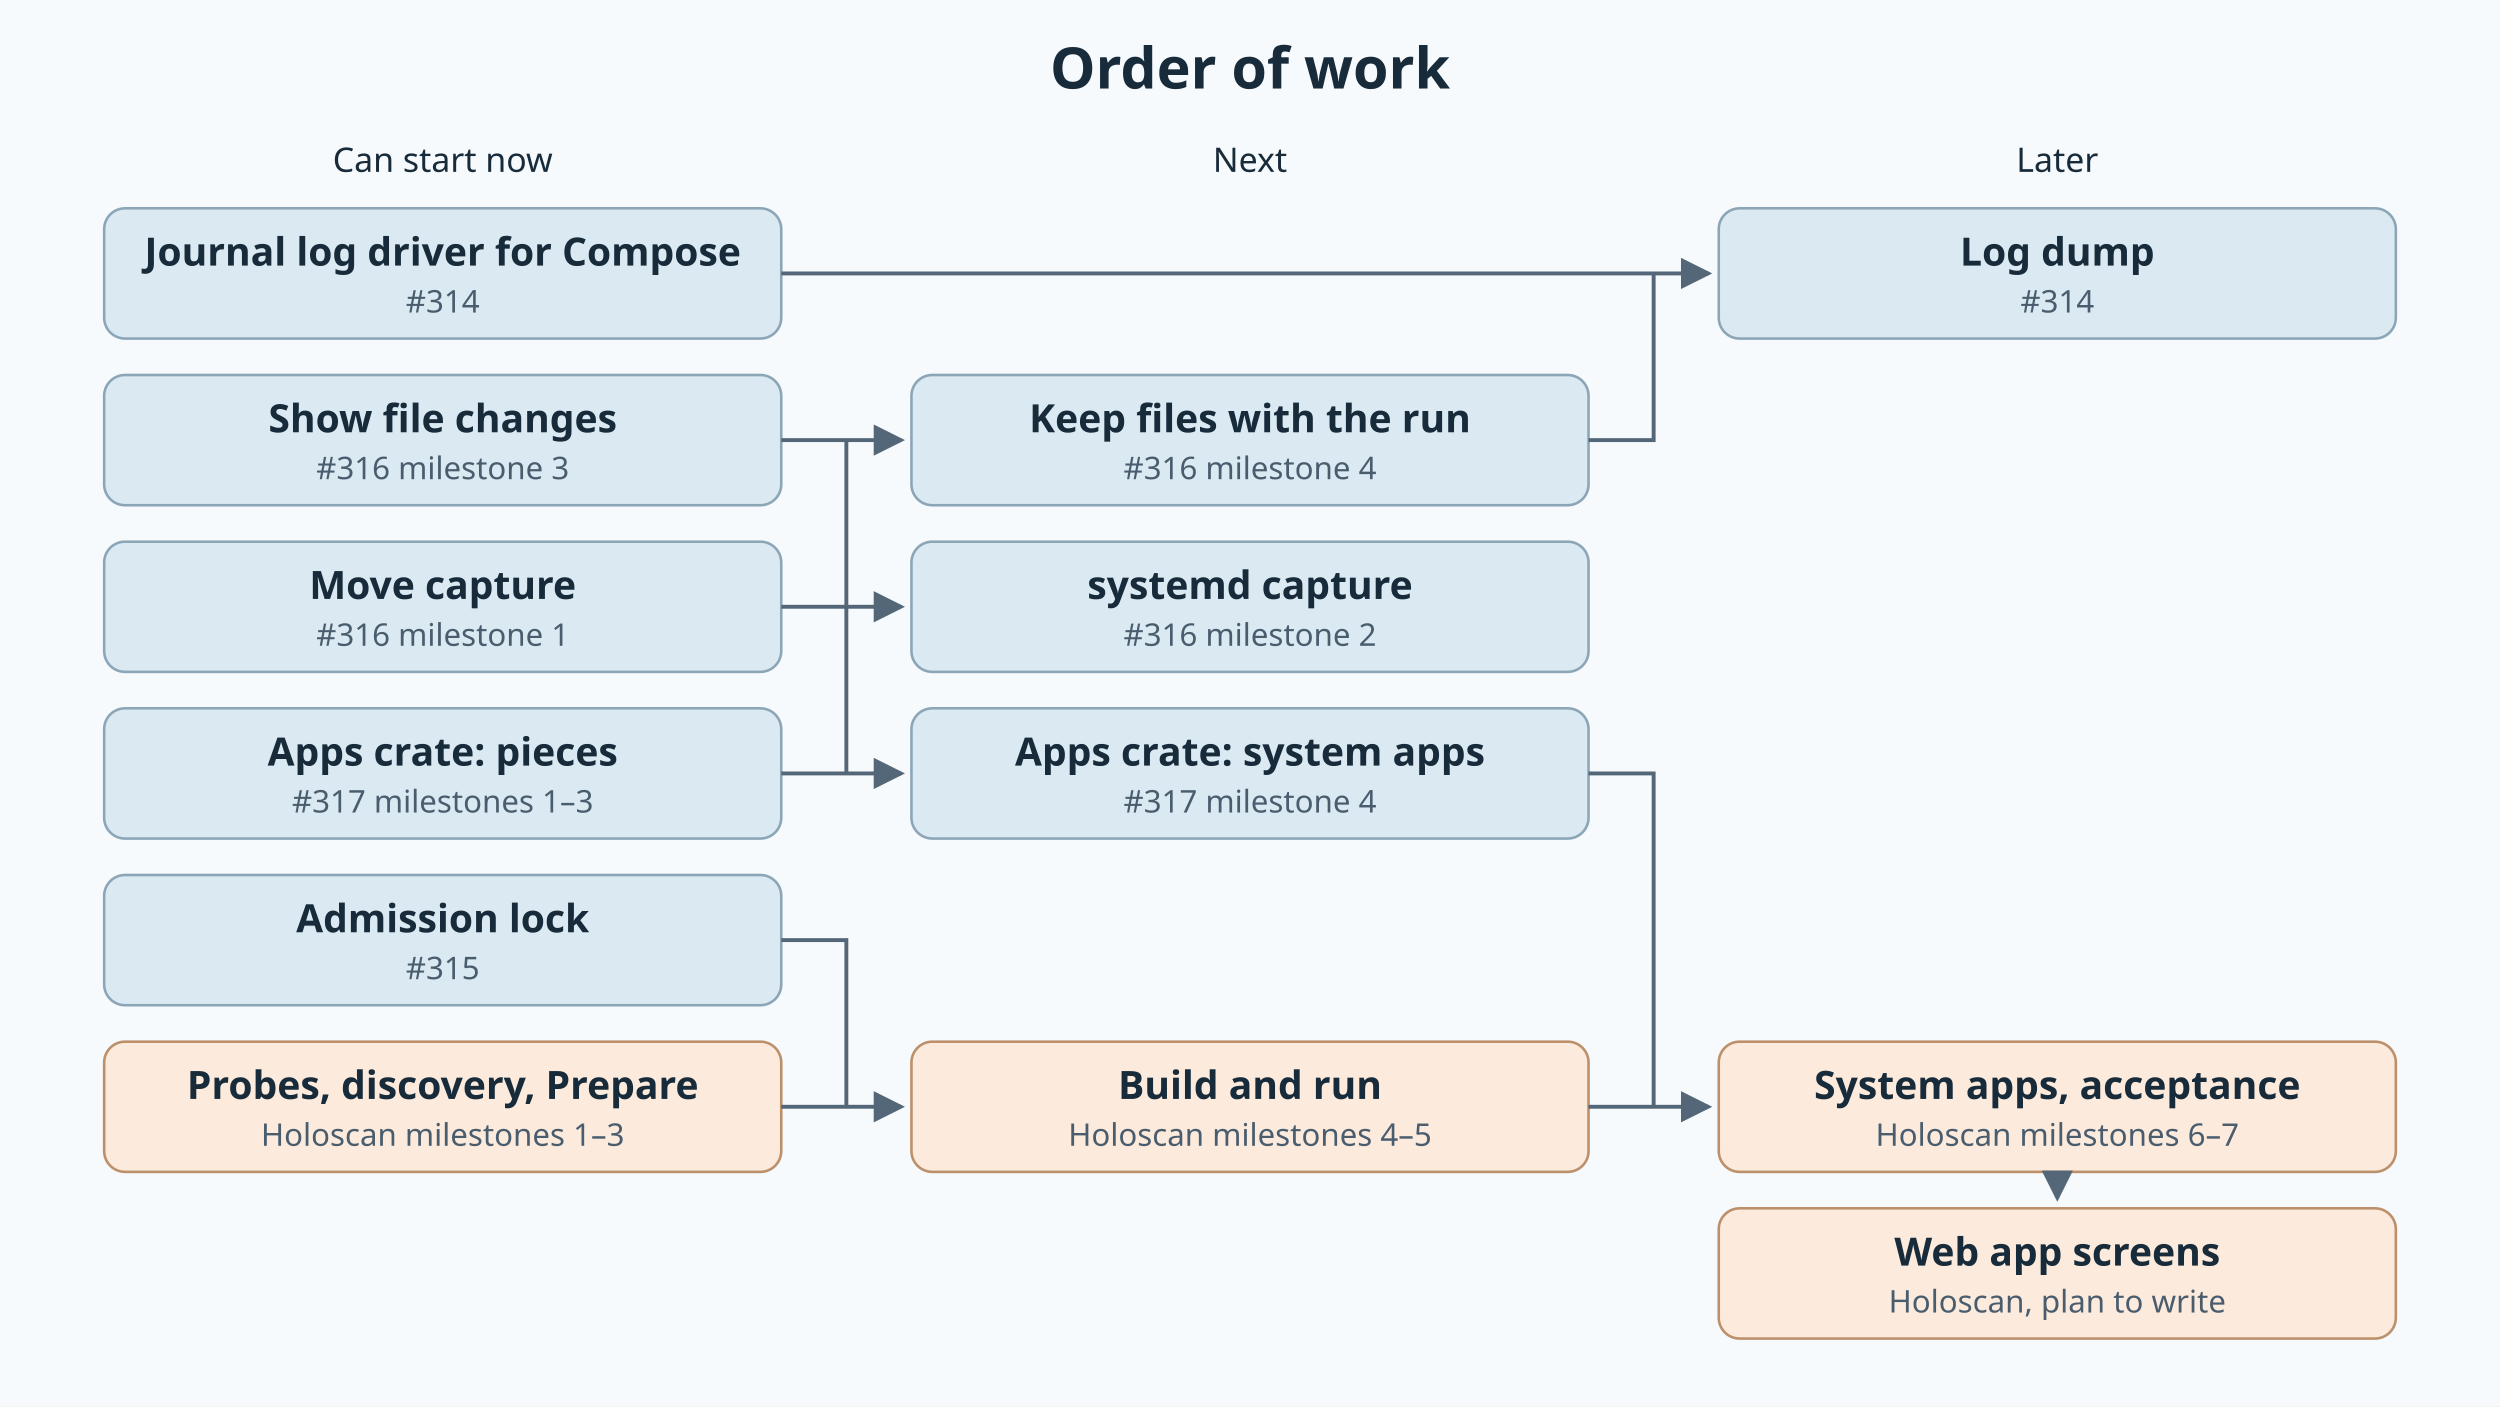
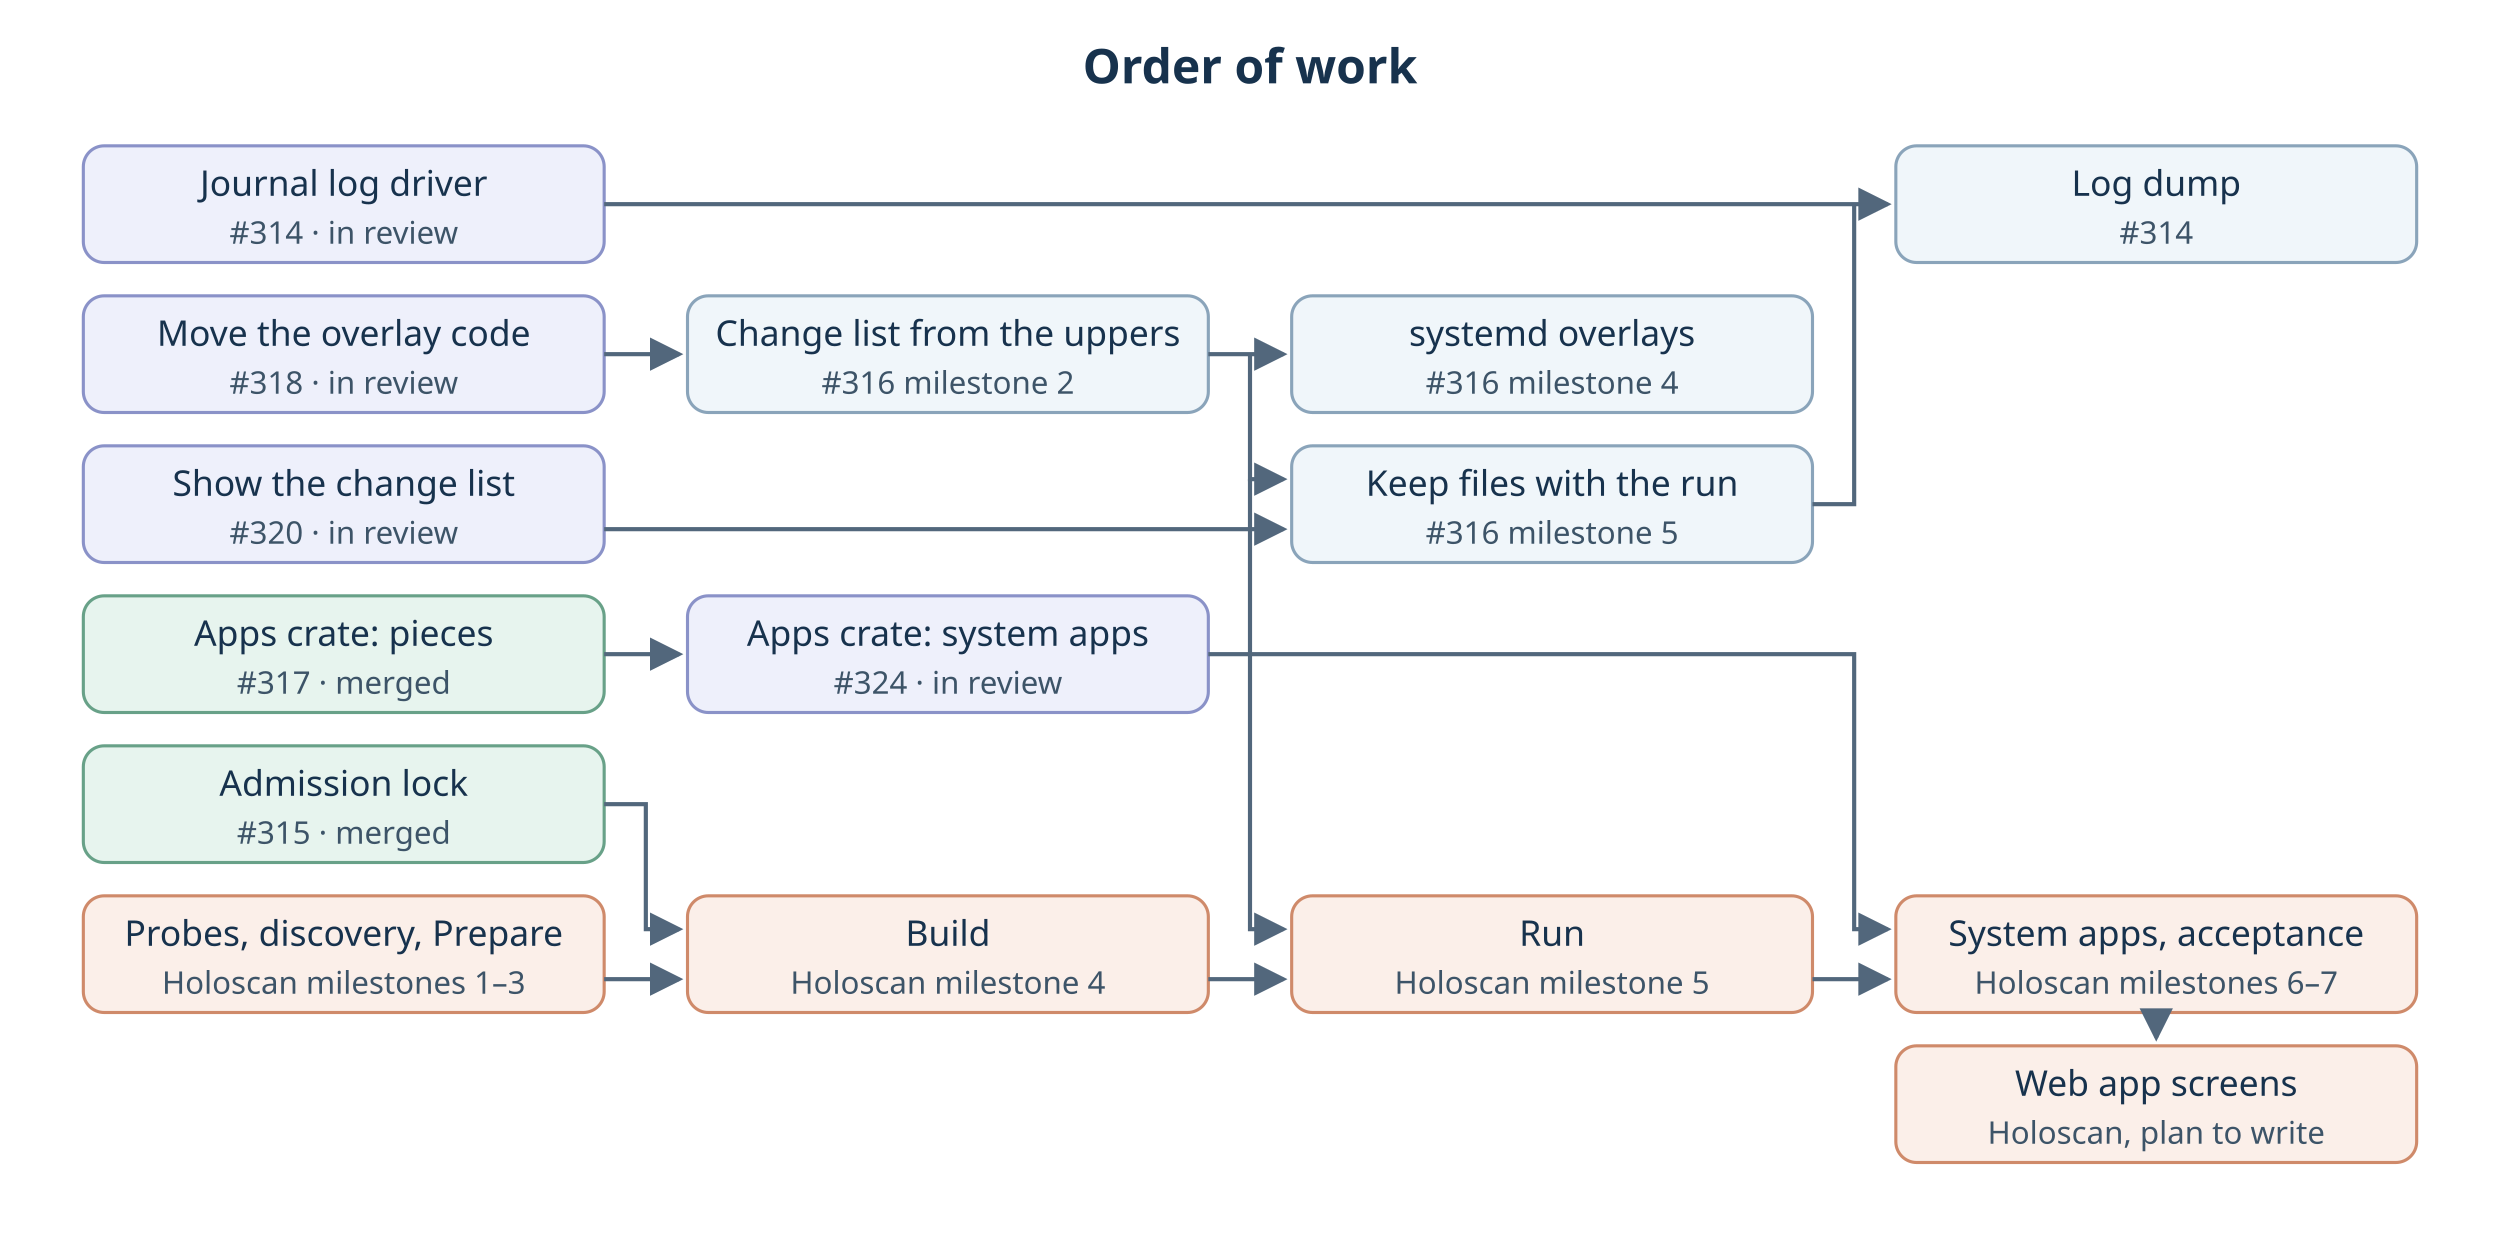
- <svg xmlns="http://www.w3.org/2000/svg" width="960" height="540" viewBox="0 0 960 540" role="img" aria-labelledby="title desc">
+ <svg xmlns="http://www.w3.org/2000/svg" width="1200" height="600" viewBox="0 0 1200 600" role="img" aria-labelledby="title desc">
  <defs>
-     <marker id="arrow" markerWidth="9" markerHeight="9" refX="7" refY="4" orient="auto">
-       <path d="M0,0 L8,4 L0,8" fill="#536779" />
+     <marker id="arrow" markerWidth="8" markerHeight="8" refX="7" refY="4" orient="auto">
+       <path d="M0 0 L8 4 L0 8Z" fill="#52677c" />
    </marker>
  </defs>
-   <rect width="960" height="540" fill="#f7fafc" />
-   <g font-family="sans-serif" fill="#182b3a" text-anchor="middle">
-     <text x="480" y="34" font-size="22" font-weight="600">Order of work</text>
-     <g font-size="13">
-       <text x="170" y="66">Can start now</text>
-       <text x="480" y="66">Next</text>
-       <text x="790" y="66">Later</text>
-     </g>
-     <g fill="#dbeaf2" stroke="#8ca6b8">
-       <rect x="40" y="80" width="260" height="50" rx="8" />
-       <rect x="660" y="80" width="260" height="50" rx="8" />
-       <rect x="40" y="144" width="260" height="50" rx="8" />
-       <rect x="350" y="144" width="260" height="50" rx="8" />
-       <rect x="40" y="208" width="260" height="50" rx="8" />
-       <rect x="350" y="208" width="260" height="50" rx="8" />
-       <rect x="40" y="272" width="260" height="50" rx="8" />
-       <rect x="350" y="272" width="260" height="50" rx="8" />
-       <rect x="40" y="336" width="260" height="50" rx="8" />
-     </g>
-     <g fill="#fcebdc" stroke="#bc906b">
-       <rect x="40" y="400" width="260" height="50" rx="8" />
-       <rect x="350" y="400" width="260" height="50" rx="8" />
-       <rect x="660" y="400" width="260" height="50" rx="8" />
-       <rect x="660" y="464" width="260" height="50" rx="8" />
-     </g>
-     <g font-size="15" font-weight="600">
-       <text x="170" y="102">Journal log driver for Compose</text>
-       <text x="790" y="102">Log dump</text>
-       <text x="170" y="166">Show file changes</text>
-       <text x="480" y="166">Keep files with the run</text>
-       <text x="170" y="230">Move capture</text>
-       <text x="480" y="230">systemd capture</text>
-       <text x="170" y="294">Apps crate: pieces</text>
-       <text x="480" y="294">Apps crate: system apps</text>
-       <text x="170" y="358">Admission lock</text>
-       <text x="170" y="422">Probes, discovery, Prepare</text>
-       <text x="480" y="422">Build and run</text>
-       <text x="790" y="422">System apps, acceptance</text>
-       <text x="790" y="486">Web app screens</text>
-     </g>
-     <g font-size="12" fill="#4a5d6e">
-       <text x="170" y="120">#314</text>
-       <text x="790" y="120">#314</text>
-       <text x="170" y="184">#316 milestone 3</text>
-       <text x="480" y="184">#316 milestone 4</text>
-       <text x="170" y="248">#316 milestone 1</text>
-       <text x="480" y="248">#316 milestone 2</text>
-       <text x="170" y="312">#317 milestones 1–3</text>
-       <text x="480" y="312">#317 milestone 4</text>
-       <text x="170" y="376">#315</text>
-       <text x="170" y="440">Holoscan milestones 1–3</text>
-       <text x="480" y="440">Holoscan milestones 4–5</text>
-       <text x="790" y="440">Holoscan milestones 6–7</text>
-       <text x="790" y="504">Holoscan, plan to write</text>
-     </g>
-     <g fill="none" stroke="#536779" stroke-width="1.5" marker-end="url(#arrow)">
-       <path d="M300 105 H656" />
-       <path d="M300 169 H346" />
-       <path d="M300 233 H346" />
-       <path d="M300 297 H346" />
-       <path d="M300 425 H346" />
-       <path d="M610 425 H656" />
-       <path d="M790 450 V460" />
-     </g>
-     <g fill="none" stroke="#536779" stroke-width="1.5">
-       <path d="M325 169 V297" />
-       <path d="M610 169 H635 V105" />
-       <path d="M610 297 H635 V425" />
-       <path d="M300 361 H325 V425" />
-     </g>
-   </g>
+   <style>text{font:17px sans-serif;fill:#17324d;text-anchor:middle}.title{font-size:23px;font-weight:600}.label{font-size:15px;fill:#3d5468}.base{fill:#f0f6fa;stroke:#8aa4ba;stroke-width:1.5}.declare{fill:#eef0fb;stroke:#8a92c8;stroke-width:1.5}.overlay{fill:#e7f4ee;stroke:#68a188;stroke-width:1.5}.upper{fill:#fbefe9;stroke:#cf8a6a;stroke-width:1.5}.line{fill:none;stroke:#52677c;stroke-width:2;marker-end:url(#arrow)}.join{fill:none;stroke:#52677c;stroke-width:2}</style>
+   <rect width="1200" height="600" fill="white" />
+   <text x="600" y="40" class="title">Order of work</text>
+   <rect x="40" y="70" width="250" height="56" rx="10" class="declare" />
+   <text x="165.0" y="94.0">Journal log driver</text>
+   <text x="165.0" y="117.0" class="label">#314 · in review</text>
+   <rect x="910" y="70" width="250" height="56" rx="10" class="base" />
+   <text x="1035.0" y="94.0">Log dump</text>
+   <text x="1035.0" y="117.0" class="label">#314</text>
+   <rect x="40" y="142" width="250" height="56" rx="10" class="declare" />
+   <text x="165.0" y="166.0">Move the overlay code</text>
+   <text x="165.0" y="189.0" class="label">#318 · in review</text>
+   <rect x="330" y="142" width="250" height="56" rx="10" class="base" />
+   <text x="455.0" y="166.0">Change list from the uppers</text>
+   <text x="455.0" y="189.0" class="label">#316 milestone 2</text>
+   <rect x="620" y="142" width="250" height="56" rx="10" class="base" />
+   <text x="745.0" y="166.0">systemd overlays</text>
+   <text x="745.0" y="189.0" class="label">#316 milestone 4</text>
+   <rect x="40" y="214" width="250" height="56" rx="10" class="declare" />
+   <text x="165.0" y="238.0">Show the change list</text>
+   <text x="165.0" y="261.0" class="label">#320 · in review</text>
+   <rect x="620" y="214" width="250" height="56" rx="10" class="base" />
+   <text x="745.0" y="238.0">Keep files with the run</text>
+   <text x="745.0" y="261.0" class="label">#316 milestone 5</text>
+   <rect x="40" y="286" width="250" height="56" rx="10" class="overlay" />
+   <text x="165.0" y="310.0">Apps crate: pieces</text>
+   <text x="165.0" y="333.0" class="label">#317 · merged</text>
+   <rect x="330" y="286" width="250" height="56" rx="10" class="declare" />
+   <text x="455.0" y="310.0">Apps crate: system apps</text>
+   <text x="455.0" y="333.0" class="label">#324 · in review</text>
+   <rect x="40" y="358" width="250" height="56" rx="10" class="overlay" />
+   <text x="165.0" y="382.0">Admission lock</text>
+   <text x="165.0" y="405.0" class="label">#315 · merged</text>
+   <rect x="40" y="430" width="250" height="56" rx="10" class="upper" />
+   <text x="165.0" y="454.0">Probes, discovery, Prepare</text>
+   <text x="165.0" y="477.0" class="label">Holoscan milestones 1–3</text>
+   <rect x="330" y="430" width="250" height="56" rx="10" class="upper" />
+   <text x="455.0" y="454.0">Build</text>
+   <text x="455.0" y="477.0" class="label">Holoscan milestone 4</text>
+   <rect x="620" y="430" width="250" height="56" rx="10" class="upper" />
+   <text x="745.0" y="454.0">Run</text>
+   <text x="745.0" y="477.0" class="label">Holoscan milestone 5</text>
+   <rect x="910" y="430" width="250" height="56" rx="10" class="upper" />
+   <text x="1035.0" y="454.0">System apps, acceptance</text>
+   <text x="1035.0" y="477.0" class="label">Holoscan milestones 6–7</text>
+   <rect x="910" y="502" width="250" height="56" rx="10" class="upper" />
+   <text x="1035.0" y="526.0">Web app screens</text>
+   <text x="1035.0" y="549.0" class="label">Holoscan, plan to write</text>
+   <path d="M290 98.0 H906" class="line" />
+   <path d="M290 170.0 H326" class="line" />
+   <path d="M580 170.0 H616" class="line" />
+   <path d="M600 170.0 V230.0 H616" class="line" />
+   <path d="M290 254.0 H616" class="line" />
+   <path d="M870 242.0 H890 V98.0" class="join" />
+   <path d="M290 314.0 H326" class="line" />
+   <path d="M290 386.0 H310 V446.0 H326" class="line" />
+   <path d="M290 470.0 H326" class="line" />
+   <path d="M580 470.0 H616" class="line" />
+   <path d="M600 230.0 V446.0 H616" class="line" />
+   <path d="M870 470.0 H906" class="line" />
+   <path d="M580 314.0 H890 V446.0 H906" class="line" />
+   <path d="M1035.0 486 V498" class="line" />
</svg>
